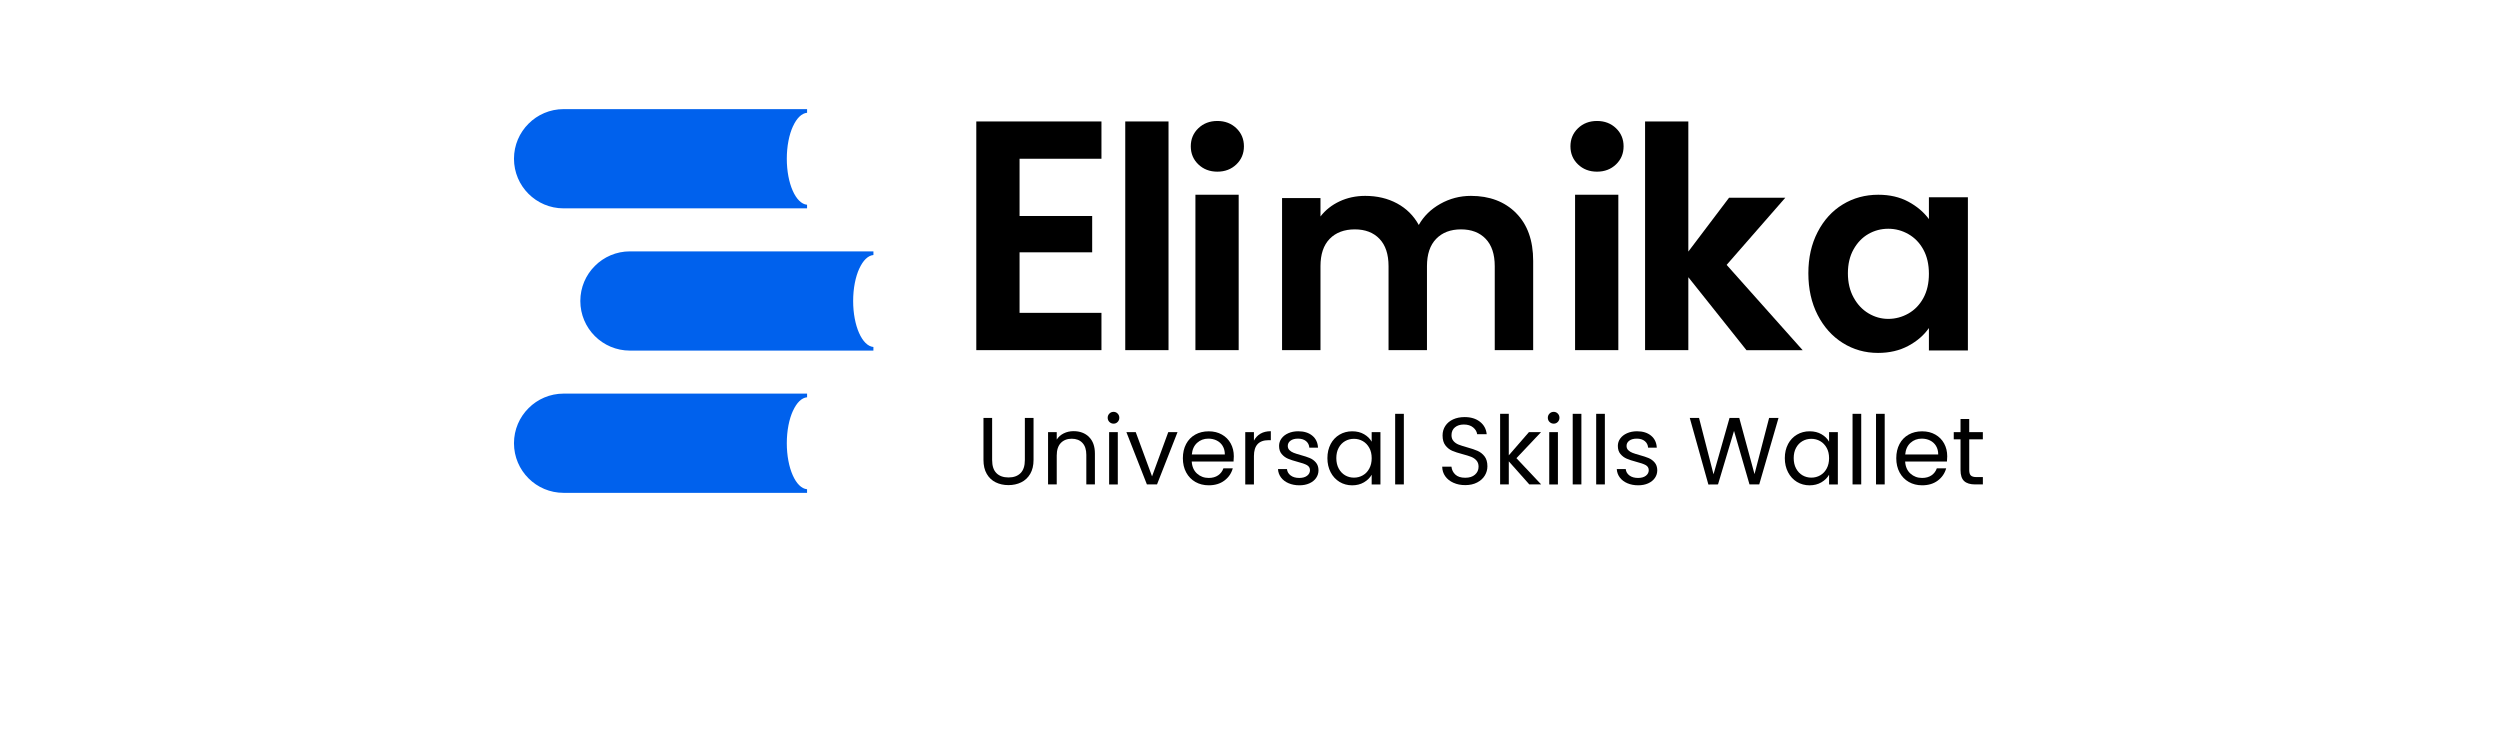
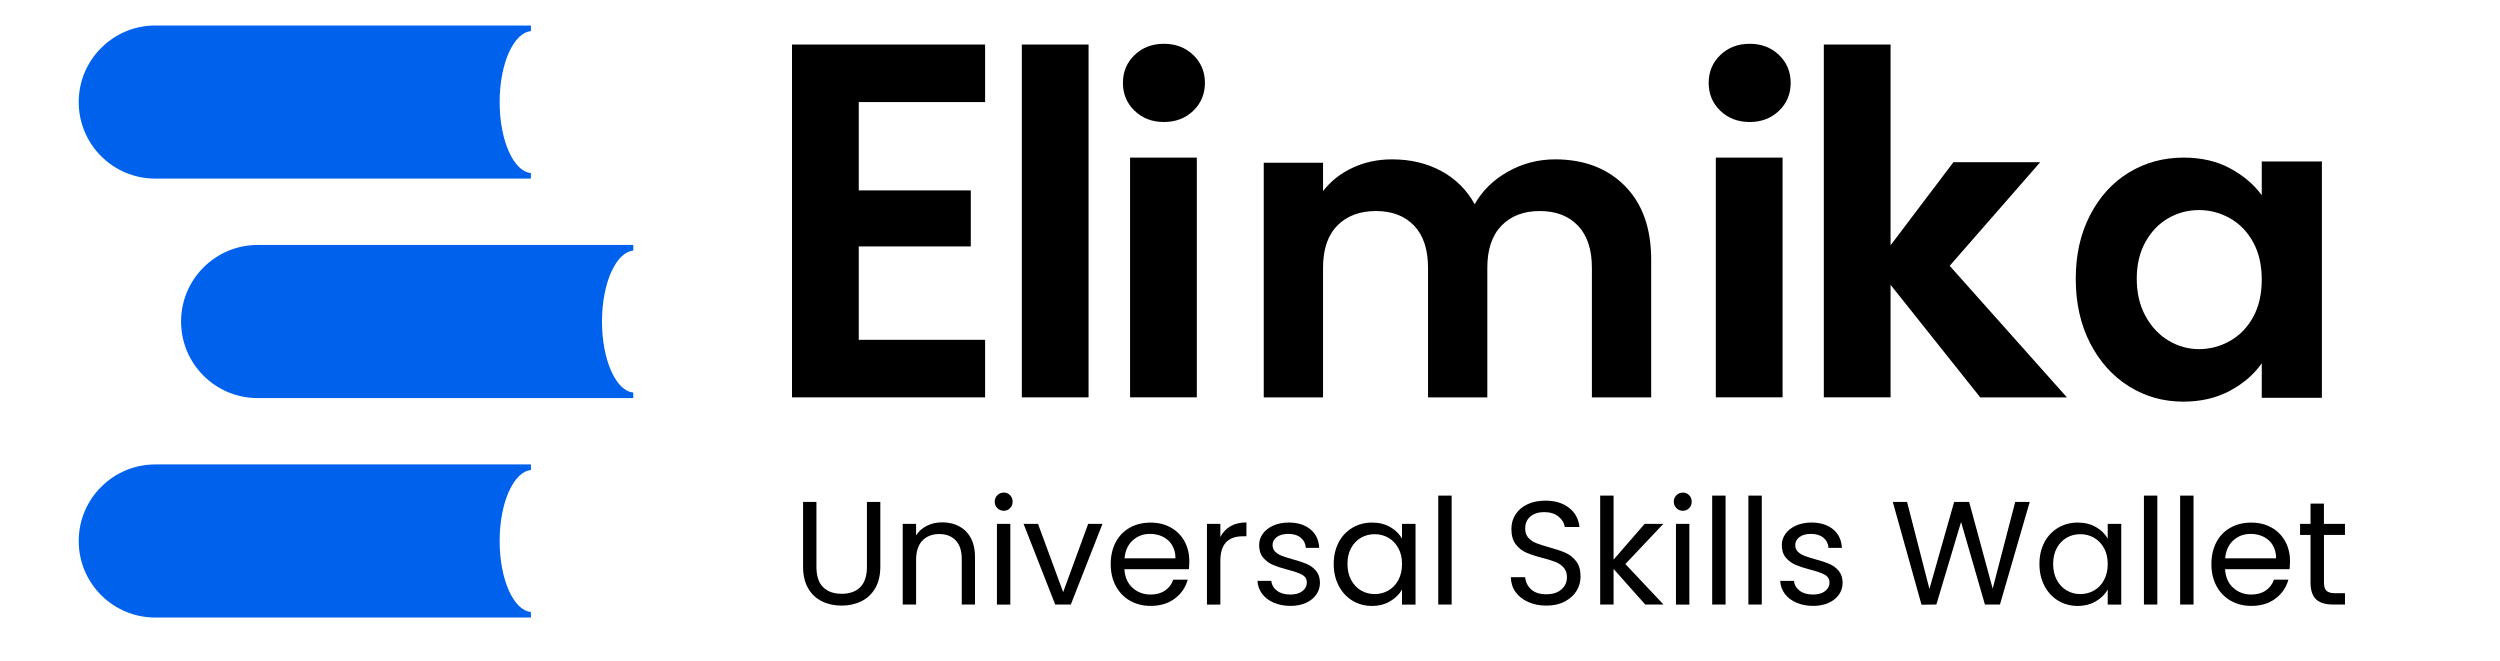
- <svg xmlns="http://www.w3.org/2000/svg" id="Layer_1" data-name="Layer 1" viewBox="0 400 1080 320">
+ <svg xmlns="http://www.w3.org/2000/svg" id="Layer_1" data-name="Layer 1" viewBox="200 440 700 185">
  <defs>
    <style>
      .cls-1 {
        fill: #0061ed;
      }
    </style>
  </defs>
  <g>
    <path d="M440.45,468.58v24.73h31.37v15.69h-31.37v26.15h35.38v16.11h-54.07v-98.79h54.07v16.11h-35.38Z" />
    <path d="M504.8,452.47v98.79h-18.69v-98.79h18.69Z" />
    <path d="M654.92,492.02c4.94,4.94,7.41,11.84,7.41,20.7v38.55h-16.6v-36.29c0-5.14-1.3-9.07-3.91-11.8-2.61-2.73-6.17-4.09-10.67-4.09s-8.09,1.36-10.73,4.09c-2.65,2.73-3.97,6.66-3.97,11.8v36.29h-16.6v-36.29c0-5.14-1.3-9.07-3.91-11.8-2.61-2.73-6.17-4.09-10.67-4.09s-8.2,1.36-10.85,4.09c-2.65,2.73-3.97,6.66-3.97,11.8v36.29h-16.6v-65.71h16.6v7.95c2.14-2.77,4.88-4.94,8.24-6.52,3.36-1.58,7.06-2.37,11.09-2.37,5.14,0,9.73,1.09,13.76,3.26,4.03,2.18,7.16,5.28,9.37,9.31,2.13-3.8,5.24-6.84,9.31-9.13,4.07-2.29,8.48-3.44,13.22-3.44,8.06,0,14.57,2.47,19.51,7.41Z" />
    <path d="M517.69,471.02c-2.18-2.09-3.27-4.69-3.27-7.81s1.09-5.72,3.27-7.81c2.18-2.09,4.92-3.14,8.21-3.14s6.03,1.05,8.21,3.14c2.18,2.09,3.27,4.7,3.27,7.81s-1.09,5.72-3.27,7.81c-2.18,2.09-4.92,3.14-8.21,3.14s-6.03-1.05-8.21-3.14ZM535.11,484.13v67.13h-18.69v-67.13h18.69Z" />
    <path d="M681.7,471.02c-2.18-2.09-3.27-4.69-3.27-7.81s1.09-5.72,3.27-7.81c2.18-2.09,4.92-3.14,8.21-3.14s6.03,1.05,8.21,3.14c2.18,2.09,3.27,4.7,3.27,7.81s-1.09,5.72-3.27,7.81c-2.18,2.09-4.92,3.14-8.21,3.14s-6.03-1.05-8.21-3.14ZM699.12,484.13v67.13h-18.69v-67.13h18.69Z" />
    <path d="M754.46,551.26l-25.1-31.51v31.51h-18.69v-98.79h18.69v56.21l17.6-23.27h24.3l-25.35,29.02,32.84,36.85h-24.3Z" />
    <path d="M785.21,500.26c2.67-5.18,6.29-9.16,10.87-11.95,4.58-2.79,9.69-4.18,15.35-4.18,4.94,0,9.26,1,12.96,2.99,3.7,1.99,6.67,4.5,8.9,7.53v-9.44h16.84v66.18h-16.84v-9.68c-2.15,3.11-5.12,5.67-8.9,7.7-3.78,2.03-8.14,3.05-13.08,3.05-5.58,0-10.65-1.43-15.23-4.3-4.58-2.87-8.2-6.91-10.87-12.12-2.67-5.22-4-11.21-4-17.98s1.33-12.62,4-17.8ZM830.9,507.84c-1.59-2.91-3.74-5.14-6.45-6.69-2.71-1.55-5.61-2.33-8.72-2.33s-5.97.76-8.6,2.27c-2.63,1.51-4.76,3.72-6.39,6.63-1.63,2.91-2.45,6.35-2.45,10.33s.82,7.47,2.45,10.45c1.63,2.99,3.78,5.28,6.45,6.87,2.67,1.59,5.51,2.39,8.54,2.39s6.01-.78,8.72-2.33c2.71-1.55,4.86-3.78,6.45-6.69,1.59-2.91,2.39-6.39,2.39-10.45s-.8-7.54-2.39-10.45Z" />
  </g>
  <g>
    <path class="cls-1" d="M342.57,454.53c-1.65,3.59-2.67,8.55-2.67,14.05,0,10.71,3.88,19.45,8.75,19.87v1.56h-105.18c-11.84,0-21.43-9.59-21.43-21.43,0-5.92,2.4-11.28,6.29-15.15,3.86-3.88,9.23-6.29,15.15-6.29h105.18v1.58c-2.38.21-4.5,2.38-6.07,5.8Z" />
    <path class="cls-1" d="M371.23,515.98c-1.65,3.59-2.67,8.55-2.67,14.05,0,10.71,3.88,19.45,8.75,19.87v1.56h-105.18c-11.84,0-21.43-9.59-21.43-21.43,0-5.92,2.4-11.28,6.29-15.15,3.86-3.88,9.23-6.29,15.15-6.29h105.18v1.58c-2.38.21-4.5,2.38-6.07,5.8Z" />
    <path class="cls-1" d="M342.57,577.43c-1.65,3.59-2.67,8.55-2.67,14.05,0,10.71,3.88,19.45,8.75,19.87v1.56h-105.18c-11.84,0-21.43-9.59-21.43-21.43,0-5.92,2.4-11.28,6.29-15.15,3.86-3.88,9.23-6.29,15.15-6.29h105.18v1.58c-2.38.21-4.5,2.38-6.07,5.8Z" />
  </g>
  <g>
    <path d="M428.6,580.54v18.18c0,2.56.62,4.45,1.88,5.69,1.25,1.24,2.99,1.85,5.21,1.85s3.92-.62,5.17-1.85c1.25-1.24,1.88-3.13,1.88-5.69v-18.18h3.75v18.14c0,2.39-.48,4.4-1.44,6.04-.96,1.64-2.26,2.85-3.9,3.65-1.64.8-3.47,1.2-5.5,1.2s-3.87-.4-5.5-1.2c-1.63-.8-2.93-2.01-3.87-3.65-.95-1.63-1.42-3.65-1.42-6.04v-18.14h3.75Z" />
    <path d="M470.44,588.77c1.7,1.66,2.56,4.06,2.56,7.19v13.31h-3.71v-12.78c0-2.25-.56-3.98-1.69-5.17-1.13-1.2-2.67-1.79-4.62-1.79s-3.55.62-4.72,1.85-1.75,3.04-1.75,5.4v12.49h-3.75v-22.59h3.75v3.21c.74-1.15,1.75-2.05,3.03-2.68,1.28-.63,2.69-.95,4.23-.95,2.75,0,4.97.83,6.68,2.49Z" />
    <path d="M479.26,582.28c-.49-.49-.74-1.1-.74-1.81s.25-1.32.74-1.81c.49-.5,1.1-.74,1.81-.74s1.27.25,1.75.74c.48.49.72,1.1.72,1.81s-.24,1.32-.72,1.81c-.48.5-1.06.74-1.75.74s-1.32-.25-1.81-.74ZM482.89,586.69v22.59h-3.75v-22.59h3.75Z" />
    <path d="M497.68,605.81l7.01-19.13h4l-8.86,22.59h-4.37l-8.86-22.59h4.04l7.05,19.13Z" />
    <path d="M532.88,599.38h-18.05c.14,2.23.9,3.96,2.29,5.21,1.39,1.25,3.07,1.88,5.05,1.88,1.62,0,2.97-.38,4.06-1.13,1.09-.75,1.85-1.76,2.29-3.03h4.04c-.6,2.17-1.81,3.94-3.63,5.3-1.81,1.36-4.07,2.04-6.76,2.04-2.14,0-4.06-.48-5.75-1.44s-3.02-2.33-3.98-4.1-1.44-3.83-1.44-6.16.47-4.38,1.4-6.14c.93-1.76,2.25-3.11,3.94-4.06,1.69-.95,3.63-1.42,5.83-1.42s4.04.47,5.69,1.4c1.65.93,2.92,2.22,3.81,3.85.89,1.63,1.34,3.48,1.34,5.54,0,.71-.04,1.47-.12,2.27ZM528.19,592.64c-.63-1.03-1.49-1.81-2.58-2.35-1.09-.54-2.29-.8-3.61-.8-1.9,0-3.51.61-4.84,1.81-1.33,1.21-2.1,2.88-2.29,5.03h14.26c0-1.43-.32-2.66-.95-3.69Z" />
    <path d="M544.53,587.35c1.22-.71,2.71-1.07,4.47-1.07v3.88h-.99c-4.2,0-6.31,2.28-6.31,6.84v12.28h-3.75v-22.59h3.75v3.67c.66-1.29,1.6-2.29,2.82-3.01Z" />
    <path d="M556.67,608.76c-1.37-.59-2.46-1.41-3.26-2.47-.8-1.06-1.24-2.27-1.32-3.65h3.88c.11,1.13.64,2.05,1.59,2.76.95.72,2.19,1.07,3.73,1.07,1.43,0,2.56-.32,3.38-.95.82-.63,1.24-1.43,1.24-2.39s-.44-1.72-1.32-2.21c-.88-.48-2.24-.95-4.08-1.42-1.68-.44-3.04-.89-4.1-1.34-1.06-.45-1.96-1.13-2.72-2.02-.76-.89-1.13-2.07-1.13-3.52,0-1.15.34-2.21,1.03-3.17.69-.96,1.66-1.72,2.93-2.29s2.71-.85,4.33-.85c2.5,0,4.52.63,6.06,1.9,1.54,1.26,2.36,3,2.47,5.19h-3.75c-.08-1.18-.56-2.13-1.42-2.84s-2.03-1.07-3.48-1.07c-1.35,0-2.42.29-3.21.87s-1.2,1.33-1.2,2.27c0,.74.24,1.35.72,1.83.48.48,1.08.87,1.81,1.15.73.29,1.74.61,3.03.97,1.62.44,2.94.87,3.96,1.3s1.89,1.06,2.62,1.92c.73.85,1.11,1.96,1.13,3.34,0,1.24-.34,2.35-1.03,3.34-.69.99-1.66,1.77-2.91,2.33-1.25.56-2.69.84-4.31.84-1.73,0-3.28-.3-4.66-.89Z" />
    <path d="M574.84,591.82c.93-1.74,2.22-3.1,3.85-4.06,1.63-.96,3.46-1.44,5.46-1.44s3.7.43,5.15,1.28c1.46.85,2.54,1.92,3.26,3.21v-4.12h3.79v22.59h-3.79v-4.2c-.74,1.32-1.85,2.41-3.32,3.28-1.47.87-3.18,1.3-5.13,1.3s-3.82-.5-5.44-1.48c-1.62-.99-2.9-2.38-3.83-4.16-.93-1.79-1.4-3.82-1.4-6.1s.47-4.33,1.4-6.08ZM591.54,593.49c-.69-1.26-1.61-2.23-2.78-2.91-1.17-.67-2.45-1.01-3.85-1.01s-2.68.33-3.83.99c-1.15.66-2.08,1.62-2.76,2.88-.69,1.26-1.03,2.75-1.03,4.45s.34,3.24,1.03,4.51c.69,1.28,1.61,2.25,2.76,2.93,1.15.67,2.43,1.01,3.83,1.01s2.69-.34,3.85-1.01c1.17-.67,2.1-1.65,2.78-2.93.69-1.28,1.03-2.77,1.03-4.47s-.34-3.19-1.03-4.45Z" />
    <path d="M606.46,578.77v30.5h-3.75v-30.5h3.75Z" />
    <path d="M627.87,608.55c-1.5-.67-2.67-1.61-3.52-2.8s-1.29-2.58-1.32-4.14h4c.14,1.35.69,2.48,1.67,3.4s2.4,1.38,4.27,1.38,3.19-.45,4.22-1.34,1.55-2.04,1.55-3.44c0-1.1-.3-1.99-.91-2.68-.6-.69-1.36-1.21-2.27-1.57-.91-.36-2.13-.74-3.67-1.15-1.9-.49-3.41-.99-4.55-1.48-1.14-.5-2.12-1.27-2.93-2.33-.81-1.06-1.22-2.48-1.22-4.27,0-1.57.4-2.95,1.2-4.16s1.92-2.14,3.36-2.8c1.44-.66,3.1-.99,4.97-.99,2.69,0,4.9.67,6.62,2.02,1.72,1.35,2.69,3.13,2.91,5.36h-4.12c-.14-1.1-.72-2.07-1.73-2.91-1.02-.84-2.36-1.26-4.04-1.26-1.57,0-2.84.41-3.83,1.22s-1.48,1.94-1.48,3.4c0,1.04.29,1.9.89,2.56.59.66,1.32,1.16,2.18,1.5.87.34,2.08.74,3.65,1.17,1.9.52,3.42,1.04,4.58,1.55,1.15.51,2.14,1.29,2.97,2.35.82,1.06,1.24,2.49,1.24,4.31,0,1.4-.37,2.72-1.11,3.96-.74,1.24-1.84,2.24-3.3,3.01-1.46.77-3.17,1.15-5.15,1.15s-3.59-.34-5.09-1.01Z" />
    <path d="M660.66,609.27l-8.86-9.97v9.97h-3.75v-30.5h3.75v17.93l8.7-10.02h5.23l-10.63,11.25,10.67,11.33h-5.11Z" />
    <path d="M669.4,582.28c-.5-.49-.74-1.1-.74-1.81s.25-1.32.74-1.81c.49-.5,1.1-.74,1.81-.74s1.27.25,1.75.74c.48.49.72,1.1.72,1.81s-.24,1.32-.72,1.81c-.48.5-1.07.74-1.75.74s-1.32-.25-1.81-.74ZM673.02,586.69v22.59h-3.75v-22.59h3.75Z" />
    <path d="M683.16,578.77v30.5h-3.75v-30.5h3.75Z" />
    <path d="M693.3,578.77v30.5h-3.75v-30.5h3.75Z" />
    <path d="M703.03,608.76c-1.38-.59-2.46-1.41-3.26-2.47-.8-1.06-1.24-2.27-1.32-3.65h3.87c.11,1.13.64,2.05,1.59,2.76.95.72,2.19,1.07,3.73,1.07,1.43,0,2.56-.32,3.38-.95.82-.63,1.24-1.43,1.24-2.39s-.44-1.72-1.32-2.21c-.88-.48-2.24-.95-4.08-1.42-1.68-.44-3.04-.89-4.1-1.34s-1.96-1.13-2.72-2.02c-.76-.89-1.13-2.07-1.13-3.52,0-1.15.34-2.21,1.03-3.17.69-.96,1.66-1.72,2.93-2.29,1.26-.56,2.71-.85,4.33-.85,2.5,0,4.52.63,6.06,1.9,1.54,1.26,2.36,3,2.47,5.19h-3.75c-.08-1.18-.56-2.13-1.42-2.84-.87-.71-2.03-1.07-3.48-1.07-1.35,0-2.42.29-3.21.87-.8.58-1.2,1.33-1.2,2.27,0,.74.24,1.35.72,1.83.48.48,1.09.87,1.81,1.15.73.29,1.74.61,3.03.97,1.62.44,2.94.87,3.96,1.3,1.02.43,1.89,1.06,2.62,1.92.73.85,1.11,1.96,1.13,3.34,0,1.24-.34,2.35-1.03,3.34s-1.66,1.77-2.91,2.33c-1.25.56-2.69.84-4.31.84-1.73,0-3.28-.3-4.66-.89Z" />
    <path d="M768.32,580.54l-8.33,28.73h-4.21l-6.68-23.12-6.92,23.12-4.16.04-8.04-28.77h4l6.26,24.36,6.92-24.36h4.2l6.59,24.28,6.31-24.28h4.04Z" />
    <path d="M772.44,591.82c.93-1.74,2.22-3.1,3.85-4.06,1.63-.96,3.46-1.44,5.46-1.44s3.7.43,5.15,1.28c1.46.85,2.54,1.92,3.26,3.21v-4.12h3.79v22.59h-3.79v-4.2c-.74,1.32-1.85,2.41-3.32,3.28-1.47.87-3.18,1.3-5.13,1.3s-3.82-.5-5.44-1.48c-1.62-.99-2.9-2.38-3.83-4.16-.93-1.79-1.4-3.82-1.4-6.1s.47-4.33,1.4-6.08ZM789.13,593.49c-.69-1.26-1.61-2.23-2.78-2.91-1.17-.67-2.45-1.01-3.85-1.01s-2.68.33-3.83.99c-1.15.66-2.08,1.62-2.76,2.88-.69,1.26-1.03,2.75-1.03,4.45s.34,3.24,1.03,4.51c.69,1.28,1.61,2.25,2.76,2.93,1.15.67,2.43,1.01,3.83,1.01s2.69-.34,3.85-1.01c1.17-.67,2.1-1.65,2.78-2.93.69-1.28,1.03-2.77,1.03-4.47s-.34-3.19-1.03-4.45Z" />
    <path d="M804.05,578.77v30.5h-3.75v-30.5h3.75Z" />
    <path d="M814.19,578.77v30.5h-3.75v-30.5h3.75Z" />
    <path d="M841.07,599.38h-18.05c.14,2.23.9,3.96,2.29,5.21,1.39,1.25,3.07,1.88,5.05,1.88,1.62,0,2.97-.38,4.06-1.13,1.08-.75,1.85-1.76,2.29-3.03h4.04c-.61,2.17-1.81,3.94-3.63,5.3-1.81,1.36-4.07,2.04-6.76,2.04-2.14,0-4.06-.48-5.75-1.44-1.69-.96-3.02-2.33-3.98-4.1s-1.44-3.83-1.44-6.16.47-4.38,1.4-6.14c.93-1.76,2.25-3.11,3.94-4.06,1.69-.95,3.63-1.42,5.83-1.42s4.04.47,5.69,1.4c1.65.93,2.92,2.22,3.81,3.85s1.34,3.48,1.34,5.54c0,.71-.04,1.47-.12,2.27ZM836.37,592.64c-.63-1.03-1.49-1.81-2.58-2.35-1.09-.54-2.29-.8-3.61-.8-1.9,0-3.51.61-4.84,1.81s-2.1,2.88-2.29,5.03h14.26c0-1.43-.32-2.66-.95-3.69Z" />
    <path d="M850.71,589.78v13.31c0,1.1.23,1.88.7,2.33.47.45,1.28.68,2.43.68h2.76v3.17h-3.38c-2.09,0-3.65-.48-4.7-1.44-1.04-.96-1.57-2.54-1.57-4.74v-13.31h-2.93v-3.09h2.93v-5.69h3.75v5.69h5.89v3.09h-5.89Z" />
  </g>
</svg>
